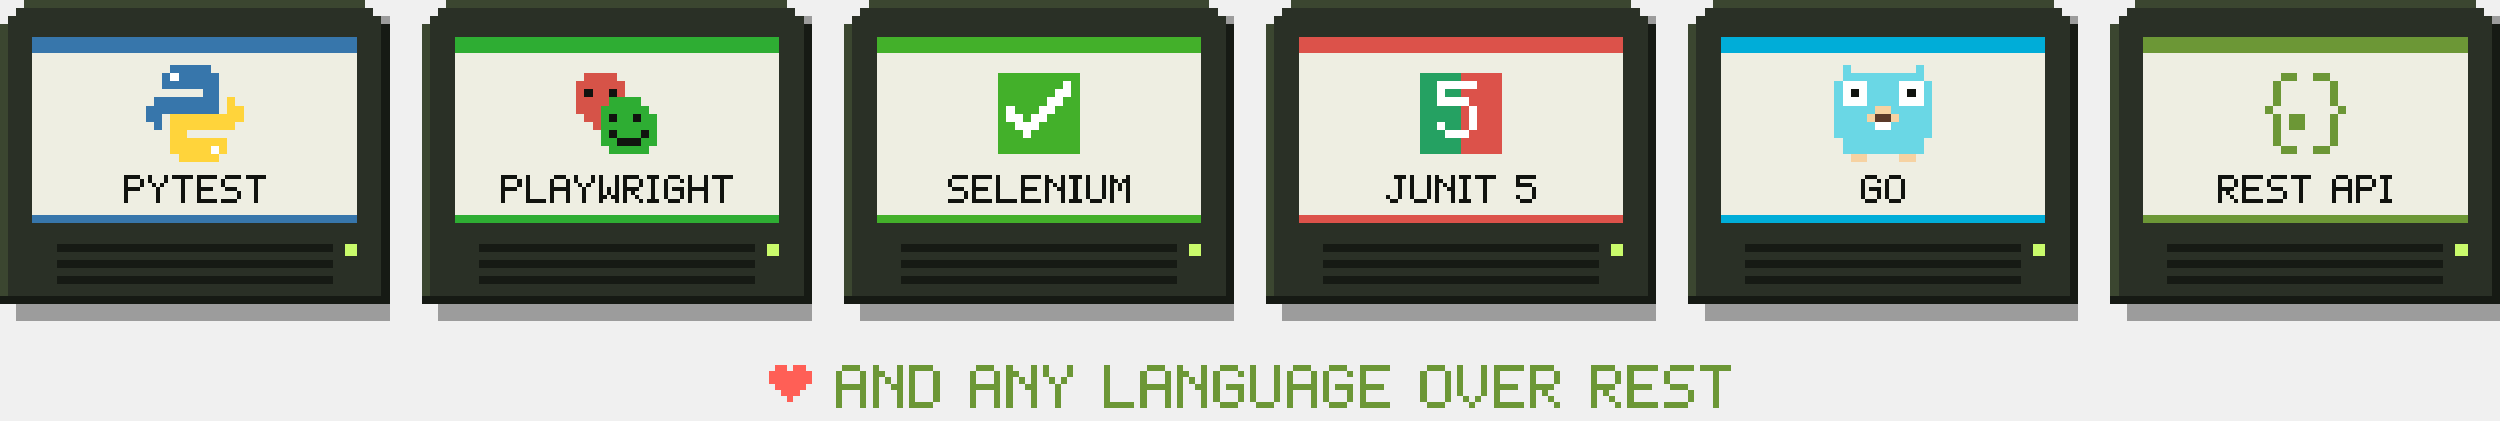
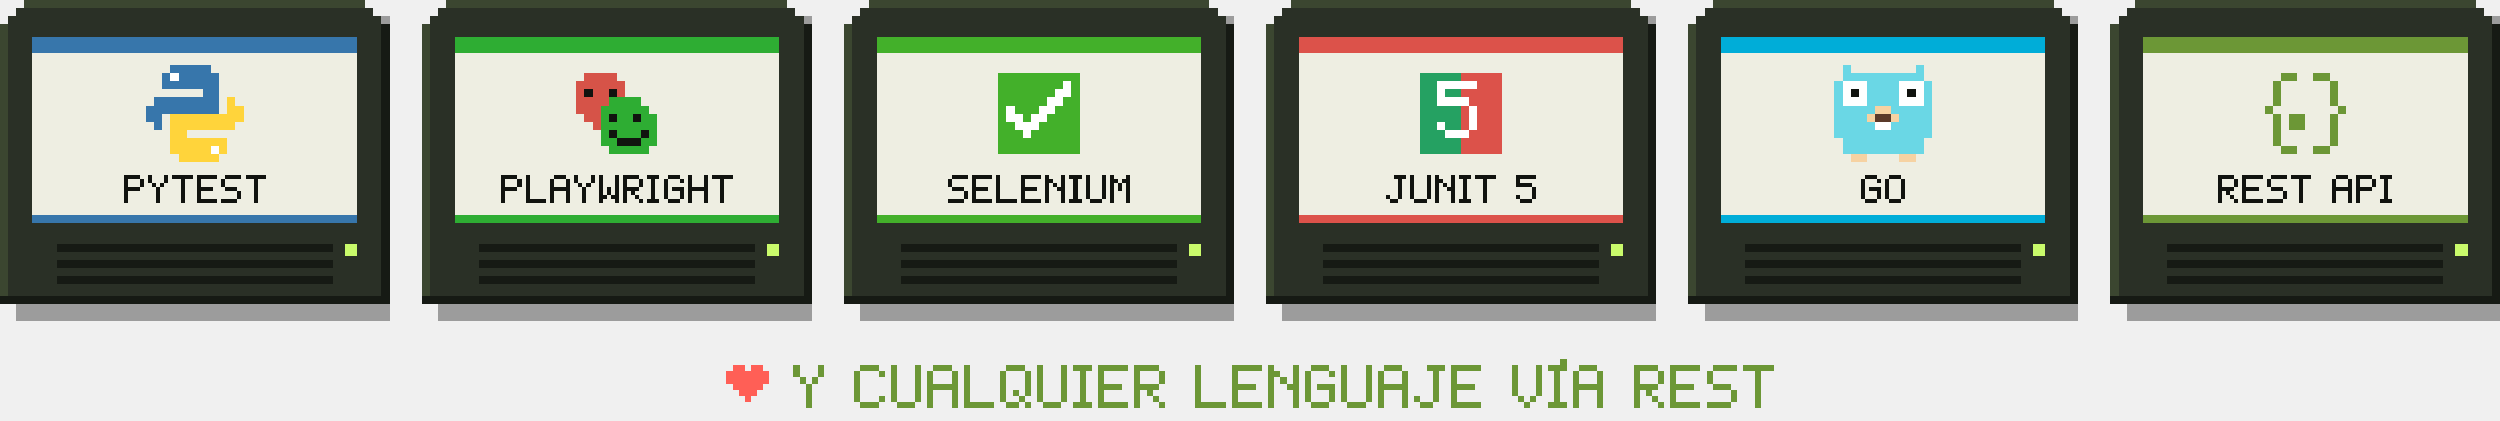
<svg xmlns="http://www.w3.org/2000/svg" width="1232" height="207" viewBox="0 0 1232 207" shape-rendering="crispEdges" role="img" aria-label="Works with pytest, Playwright, Selenium, JUnit 5, Go and any language over a REST API">
  <style>
.led{animation:led 2.4s steps(1) infinite}
@keyframes led{50%{fill:#3b4630}}
@media (prefers-reduced-motion:reduce){.led{animation:none}}
</style>
  <path fill="#000" opacity=".35" d="M8 8h184v150h-184z" />
  <path fill="#2a3026" d="M12 0h168v4h4v4h4v4h4v138h-192v-138h4v-4h4v-4h4z" />
  <path fill="#3b4630" d="M12 0h168v4h-168zM0 12h4v138h-4z" />
  <path fill="#161a14" d="M0 146h192v4h-192zM188 12h4v138h-4z" />
  <rect x="16" y="18" width="160" height="92" fill="#eeeee2" />
  <rect x="16" y="18" width="160" height="8" fill="#3776ab" />
  <rect x="16" y="106" width="160" height="4" fill="#3776ab" />
  <path fill="#3776ab" d="M84 32h4v4h-4zM88 32h4v4h-4zM92 32h4v4h-4zM96 32h4v4h-4zM100 32h4v4h-4zM80 36h4v4h-4zM88 36h4v4h-4zM92 36h4v4h-4zM96 36h4v4h-4zM100 36h4v4h-4zM104 36h4v4h-4zM80 40h4v4h-4zM84 40h4v4h-4zM88 40h4v4h-4zM92 40h4v4h-4zM96 40h4v4h-4zM100 40h4v4h-4zM104 40h4v4h-4zM100 44h4v4h-4zM104 44h4v4h-4zM76 48h4v4h-4zM80 48h4v4h-4zM84 48h4v4h-4zM88 48h4v4h-4zM92 48h4v4h-4zM96 48h4v4h-4zM100 48h4v4h-4zM104 48h4v4h-4zM72 52h4v4h-4zM76 52h4v4h-4zM80 52h4v4h-4zM84 52h4v4h-4zM88 52h4v4h-4zM92 52h4v4h-4zM96 52h4v4h-4zM100 52h4v4h-4zM104 52h4v4h-4zM72 56h4v4h-4zM76 56h4v4h-4zM76 60h4v4h-4z" />
  <path fill="#ffffff" d="M84 36h4v4h-4zM104 72h4v4h-4z" />
  <path fill="#ffd43b" d="M112 48h4v4h-4zM112 52h4v4h-4zM116 52h4v4h-4zM84 56h4v4h-4zM88 56h4v4h-4zM92 56h4v4h-4zM96 56h4v4h-4zM100 56h4v4h-4zM104 56h4v4h-4zM108 56h4v4h-4zM112 56h4v4h-4zM116 56h4v4h-4zM84 60h4v4h-4zM88 60h4v4h-4zM92 60h4v4h-4zM96 60h4v4h-4zM100 60h4v4h-4zM104 60h4v4h-4zM108 60h4v4h-4zM112 60h4v4h-4zM84 64h4v4h-4zM88 64h4v4h-4zM84 68h4v4h-4zM88 68h4v4h-4zM92 68h4v4h-4zM96 68h4v4h-4zM100 68h4v4h-4zM104 68h4v4h-4zM108 68h4v4h-4zM84 72h4v4h-4zM88 72h4v4h-4zM92 72h4v4h-4zM96 72h4v4h-4zM100 72h4v4h-4zM108 72h4v4h-4zM88 76h4v4h-4zM92 76h4v4h-4zM96 76h4v4h-4zM100 76h4v4h-4zM104 76h4v4h-4z" />
  <path fill="#11130f" d="M61 86h8v2h-8zM61 88h2v2h-2zM69 88h2v2h-2zM61 90h2v2h-2zM69 90h2v2h-2zM61 92h8v2h-8zM61 94h2v2h-2zM61 96h2v2h-2zM61 98h2v2h-2zM73 86h2v2h-2zM81 86h2v2h-2zM73 88h2v2h-2zM81 88h2v2h-2zM75 90h2v2h-2zM79 90h2v2h-2zM77 92h2v2h-2zM77 94h2v2h-2zM77 96h2v2h-2zM77 98h2v2h-2zM85 86h10v2h-10zM89 88h2v2h-2zM89 90h2v2h-2zM89 92h2v2h-2zM89 94h2v2h-2zM89 96h2v2h-2zM89 98h2v2h-2zM97 86h10v2h-10zM97 88h2v2h-2zM97 90h2v2h-2zM97 92h8v2h-8zM97 94h2v2h-2zM97 96h2v2h-2zM97 98h10v2h-10zM111 86h8v2h-8zM109 88h2v2h-2zM109 90h2v2h-2zM111 92h6v2h-6zM117 94h2v2h-2zM117 96h2v2h-2zM109 98h8v2h-8zM121 86h10v2h-10zM125 88h2v2h-2zM125 90h2v2h-2zM125 92h2v2h-2zM125 94h2v2h-2zM125 96h2v2h-2zM125 98h2v2h-2z" />
  <rect x="28" y="120" width="136" height="4" fill="#161a14" />
  <rect x="28" y="128" width="136" height="4" fill="#161a14" />
  <rect x="28" y="136" width="136" height="4" fill="#161a14" />
  <rect class="led" x="170" y="120" width="6" height="6" fill="#c9fa6b" />
  <path fill="#000" opacity=".35" d="M216 8h184v150h-184z" />
  <path fill="#2a3026" d="M220 0h168v4h4v4h4v4h4v138h-192v-138h4v-4h4v-4h4z" />
  <path fill="#3b4630" d="M220 0h168v4h-168zM208 12h4v138h-4z" />
  <path fill="#161a14" d="M208 146h192v4h-192zM396 12h4v138h-4z" />
  <rect x="224" y="18" width="160" height="92" fill="#eeeee2" />
  <rect x="224" y="18" width="160" height="8" fill="#2ead33" />
  <rect x="224" y="106" width="160" height="4" fill="#2ead33" />
  <path fill="#d65348" d="M288 36h4v4h-4zM292 36h4v4h-4zM296 36h4v4h-4zM300 36h4v4h-4zM284 40h4v4h-4zM288 40h4v4h-4zM292 40h4v4h-4zM296 40h4v4h-4zM300 40h4v4h-4zM304 40h4v4h-4zM284 44h4v4h-4zM292 44h4v4h-4zM296 44h4v4h-4zM304 44h4v4h-4zM284 48h4v4h-4zM288 48h4v4h-4zM292 48h4v4h-4zM296 48h4v4h-4zM284 52h4v4h-4zM288 52h4v4h-4zM292 52h4v4h-4zM288 56h4v4h-4zM292 56h4v4h-4zM292 60h4v4h-4z" />
  <path fill="#11130f" d="M288 44h4v4h-4zM300 44h4v4h-4zM300 56h4v4h-4zM312 56h4v4h-4zM300 64h4v4h-4zM316 64h4v4h-4zM304 68h4v4h-4zM308 68h4v4h-4zM312 68h4v4h-4z" />
  <path fill="#2ead33" d="M300 48h4v4h-4zM304 48h4v4h-4zM308 48h4v4h-4zM312 48h4v4h-4zM296 52h4v4h-4zM300 52h4v4h-4zM304 52h4v4h-4zM308 52h4v4h-4zM312 52h4v4h-4zM316 52h4v4h-4zM296 56h4v4h-4zM304 56h4v4h-4zM308 56h4v4h-4zM316 56h4v4h-4zM320 56h4v4h-4zM296 60h4v4h-4zM300 60h4v4h-4zM304 60h4v4h-4zM308 60h4v4h-4zM312 60h4v4h-4zM316 60h4v4h-4zM320 60h4v4h-4zM296 64h4v4h-4zM304 64h4v4h-4zM308 64h4v4h-4zM312 64h4v4h-4zM320 64h4v4h-4zM296 68h4v4h-4zM300 68h4v4h-4zM316 68h4v4h-4zM320 68h4v4h-4zM300 72h4v4h-4zM304 72h4v4h-4zM308 72h4v4h-4zM312 72h4v4h-4zM316 72h4v4h-4z" />
  <path fill="#11130f" d="M247 86h8v2h-8zM247 88h2v2h-2zM255 88h2v2h-2zM247 90h2v2h-2zM255 90h2v2h-2zM247 92h8v2h-8zM247 94h2v2h-2zM247 96h2v2h-2zM247 98h2v2h-2zM259 86h2v2h-2zM259 88h2v2h-2zM259 90h2v2h-2zM259 92h2v2h-2zM259 94h2v2h-2zM259 96h2v2h-2zM259 98h10v2h-10zM273 86h6v2h-6zM271 88h2v2h-2zM279 88h2v2h-2zM271 90h2v2h-2zM279 90h2v2h-2zM271 92h10v2h-10zM271 94h2v2h-2zM279 94h2v2h-2zM271 96h2v2h-2zM279 96h2v2h-2zM271 98h2v2h-2zM279 98h2v2h-2zM283 86h2v2h-2zM291 86h2v2h-2zM283 88h2v2h-2zM291 88h2v2h-2zM285 90h2v2h-2zM289 90h2v2h-2zM287 92h2v2h-2zM287 94h2v2h-2zM287 96h2v2h-2zM287 98h2v2h-2zM295 86h2v2h-2zM303 86h2v2h-2zM295 88h2v2h-2zM303 88h2v2h-2zM295 90h2v2h-2zM303 90h2v2h-2zM295 92h2v2h-2zM299 92h2v2h-2zM303 92h2v2h-2zM295 94h2v2h-2zM299 94h2v2h-2zM303 94h2v2h-2zM295 96h4v2h-4zM301 96h4v2h-4zM295 98h2v2h-2zM303 98h2v2h-2zM307 86h8v2h-8zM307 88h2v2h-2zM315 88h2v2h-2zM307 90h2v2h-2zM315 90h2v2h-2zM307 92h8v2h-8zM307 94h2v2h-2zM311 94h2v2h-2zM307 96h2v2h-2zM313 96h2v2h-2zM307 98h2v2h-2zM315 98h2v2h-2zM319 86h6v2h-6zM321 88h2v2h-2zM321 90h2v2h-2zM321 92h2v2h-2zM321 94h2v2h-2zM321 96h2v2h-2zM319 98h6v2h-6zM329 86h6v2h-6zM327 88h2v2h-2zM335 88h2v2h-2zM327 90h2v2h-2zM327 92h2v2h-2zM331 92h6v2h-6zM327 94h2v2h-2zM335 94h2v2h-2zM327 96h2v2h-2zM335 96h2v2h-2zM329 98h6v2h-6zM339 86h2v2h-2zM347 86h2v2h-2zM339 88h2v2h-2zM347 88h2v2h-2zM339 90h2v2h-2zM347 90h2v2h-2zM339 92h10v2h-10zM339 94h2v2h-2zM347 94h2v2h-2zM339 96h2v2h-2zM347 96h2v2h-2zM339 98h2v2h-2zM347 98h2v2h-2zM351 86h10v2h-10zM355 88h2v2h-2zM355 90h2v2h-2zM355 92h2v2h-2zM355 94h2v2h-2zM355 96h2v2h-2zM355 98h2v2h-2z" />
  <rect x="236" y="120" width="136" height="4" fill="#161a14" />
  <rect x="236" y="128" width="136" height="4" fill="#161a14" />
  <rect x="236" y="136" width="136" height="4" fill="#161a14" />
  <rect class="led" x="378" y="120" width="6" height="6" fill="#c9fa6b" />
  <path fill="#000" opacity=".35" d="M424 8h184v150h-184z" />
  <path fill="#2a3026" d="M428 0h168v4h4v4h4v4h4v138h-192v-138h4v-4h4v-4h4z" />
  <path fill="#3b4630" d="M428 0h168v4h-168zM416 12h4v138h-4z" />
  <path fill="#161a14" d="M416 146h192v4h-192zM604 12h4v138h-4z" />
  <rect x="432" y="18" width="160" height="92" fill="#eeeee2" />
  <rect x="432" y="18" width="160" height="8" fill="#43b02a" />
  <rect x="432" y="106" width="160" height="4" fill="#43b02a" />
  <path fill="#43b02a" d="M492 36h4v4h-4zM496 36h4v4h-4zM500 36h4v4h-4zM504 36h4v4h-4zM508 36h4v4h-4zM512 36h4v4h-4zM516 36h4v4h-4zM520 36h4v4h-4zM524 36h4v4h-4zM528 36h4v4h-4zM492 40h4v4h-4zM496 40h4v4h-4zM500 40h4v4h-4zM504 40h4v4h-4zM508 40h4v4h-4zM512 40h4v4h-4zM516 40h4v4h-4zM520 40h4v4h-4zM528 40h4v4h-4zM492 44h4v4h-4zM496 44h4v4h-4zM500 44h4v4h-4zM504 44h4v4h-4zM508 44h4v4h-4zM512 44h4v4h-4zM516 44h4v4h-4zM528 44h4v4h-4zM492 48h4v4h-4zM496 48h4v4h-4zM500 48h4v4h-4zM504 48h4v4h-4zM508 48h4v4h-4zM512 48h4v4h-4zM524 48h4v4h-4zM528 48h4v4h-4zM492 52h4v4h-4zM500 52h4v4h-4zM504 52h4v4h-4zM508 52h4v4h-4zM520 52h4v4h-4zM524 52h4v4h-4zM528 52h4v4h-4zM492 56h4v4h-4zM504 56h4v4h-4zM516 56h4v4h-4zM520 56h4v4h-4zM524 56h4v4h-4zM528 56h4v4h-4zM492 60h4v4h-4zM496 60h4v4h-4zM512 60h4v4h-4zM516 60h4v4h-4zM520 60h4v4h-4zM524 60h4v4h-4zM528 60h4v4h-4zM492 64h4v4h-4zM496 64h4v4h-4zM500 64h4v4h-4zM508 64h4v4h-4zM512 64h4v4h-4zM516 64h4v4h-4zM520 64h4v4h-4zM524 64h4v4h-4zM528 64h4v4h-4zM492 68h4v4h-4zM496 68h4v4h-4zM500 68h4v4h-4zM504 68h4v4h-4zM508 68h4v4h-4zM512 68h4v4h-4zM516 68h4v4h-4zM520 68h4v4h-4zM524 68h4v4h-4zM528 68h4v4h-4zM492 72h4v4h-4zM496 72h4v4h-4zM500 72h4v4h-4zM504 72h4v4h-4zM508 72h4v4h-4zM512 72h4v4h-4zM516 72h4v4h-4zM520 72h4v4h-4zM524 72h4v4h-4zM528 72h4v4h-4z" />
  <path fill="#ffffff" d="M524 40h4v4h-4zM520 44h4v4h-4zM524 44h4v4h-4zM516 48h4v4h-4zM520 48h4v4h-4zM496 52h4v4h-4zM512 52h4v4h-4zM516 52h4v4h-4zM496 56h4v4h-4zM500 56h4v4h-4zM508 56h4v4h-4zM512 56h4v4h-4zM500 60h4v4h-4zM504 60h4v4h-4zM508 60h4v4h-4zM504 64h4v4h-4z" />
  <path fill="#11130f" d="M469 86h8v2h-8zM467 88h2v2h-2zM467 90h2v2h-2zM469 92h6v2h-6zM475 94h2v2h-2zM475 96h2v2h-2zM467 98h8v2h-8zM479 86h10v2h-10zM479 88h2v2h-2zM479 90h2v2h-2zM479 92h8v2h-8zM479 94h2v2h-2zM479 96h2v2h-2zM479 98h10v2h-10zM491 86h2v2h-2zM491 88h2v2h-2zM491 90h2v2h-2zM491 92h2v2h-2zM491 94h2v2h-2zM491 96h2v2h-2zM491 98h10v2h-10zM503 86h10v2h-10zM503 88h2v2h-2zM503 90h2v2h-2zM503 92h8v2h-8zM503 94h2v2h-2zM503 96h2v2h-2zM503 98h10v2h-10zM515 86h2v2h-2zM523 86h2v2h-2zM515 88h4v2h-4zM523 88h2v2h-2zM515 90h2v2h-2zM519 90h2v2h-2zM523 90h2v2h-2zM515 92h2v2h-2zM521 92h4v2h-4zM515 94h2v2h-2zM523 94h2v2h-2zM515 96h2v2h-2zM523 96h2v2h-2zM515 98h2v2h-2zM523 98h2v2h-2zM527 86h6v2h-6zM529 88h2v2h-2zM529 90h2v2h-2zM529 92h2v2h-2zM529 94h2v2h-2zM529 96h2v2h-2zM527 98h6v2h-6zM535 86h2v2h-2zM543 86h2v2h-2zM535 88h2v2h-2zM543 88h2v2h-2zM535 90h2v2h-2zM543 90h2v2h-2zM535 92h2v2h-2zM543 92h2v2h-2zM535 94h2v2h-2zM543 94h2v2h-2zM535 96h2v2h-2zM543 96h2v2h-2zM537 98h6v2h-6zM547 86h2v2h-2zM555 86h2v2h-2zM547 88h4v2h-4zM553 88h4v2h-4zM547 90h2v2h-2zM551 90h2v2h-2zM555 90h2v2h-2zM547 92h2v2h-2zM551 92h2v2h-2zM555 92h2v2h-2zM547 94h2v2h-2zM555 94h2v2h-2zM547 96h2v2h-2zM555 96h2v2h-2zM547 98h2v2h-2zM555 98h2v2h-2z" />
  <rect x="444" y="120" width="136" height="4" fill="#161a14" />
  <rect x="444" y="128" width="136" height="4" fill="#161a14" />
  <rect x="444" y="136" width="136" height="4" fill="#161a14" />
  <rect class="led" x="586" y="120" width="6" height="6" fill="#c9fa6b" />
  <path fill="#000" opacity=".35" d="M632 8h184v150h-184z" />
  <path fill="#2a3026" d="M636 0h168v4h4v4h4v4h4v138h-192v-138h4v-4h4v-4h4z" />
  <path fill="#3b4630" d="M636 0h168v4h-168zM624 12h4v138h-4z" />
  <path fill="#161a14" d="M624 146h192v4h-192zM812 12h4v138h-4z" />
  <rect x="640" y="18" width="160" height="92" fill="#eeeee2" />
  <rect x="640" y="18" width="160" height="8" fill="#dc524a" />
  <rect x="640" y="106" width="160" height="4" fill="#dc524a" />
  <path fill="#25a162" d="M700 36h4v4h-4zM704 36h4v4h-4zM708 36h4v4h-4zM712 36h4v4h-4zM716 36h4v4h-4zM700 40h4v4h-4zM704 40h4v4h-4zM700 44h4v4h-4zM704 44h4v4h-4zM712 44h4v4h-4zM716 44h4v4h-4zM700 48h4v4h-4zM704 48h4v4h-4zM700 52h4v4h-4zM704 52h4v4h-4zM708 52h4v4h-4zM712 52h4v4h-4zM716 52h4v4h-4zM700 56h4v4h-4zM704 56h4v4h-4zM708 56h4v4h-4zM712 56h4v4h-4zM716 56h4v4h-4zM700 60h4v4h-4zM704 60h4v4h-4zM712 60h4v4h-4zM716 60h4v4h-4zM700 64h4v4h-4zM704 64h4v4h-4zM708 64h4v4h-4zM700 68h4v4h-4zM704 68h4v4h-4zM708 68h4v4h-4zM712 68h4v4h-4zM716 68h4v4h-4zM700 72h4v4h-4zM704 72h4v4h-4zM708 72h4v4h-4zM712 72h4v4h-4zM716 72h4v4h-4z" />
  <path fill="#dc524a" d="M720 36h4v4h-4zM724 36h4v4h-4zM728 36h4v4h-4zM732 36h4v4h-4zM736 36h4v4h-4zM728 40h4v4h-4zM732 40h4v4h-4zM736 40h4v4h-4zM720 44h4v4h-4zM724 44h4v4h-4zM728 44h4v4h-4zM732 44h4v4h-4zM736 44h4v4h-4zM724 48h4v4h-4zM728 48h4v4h-4zM732 48h4v4h-4zM736 48h4v4h-4zM720 52h4v4h-4zM728 52h4v4h-4zM732 52h4v4h-4zM736 52h4v4h-4zM720 56h4v4h-4zM728 56h4v4h-4zM732 56h4v4h-4zM736 56h4v4h-4zM720 60h4v4h-4zM728 60h4v4h-4zM732 60h4v4h-4zM736 60h4v4h-4zM724 64h4v4h-4zM728 64h4v4h-4zM732 64h4v4h-4zM736 64h4v4h-4zM720 68h4v4h-4zM724 68h4v4h-4zM728 68h4v4h-4zM732 68h4v4h-4zM736 68h4v4h-4zM720 72h4v4h-4zM724 72h4v4h-4zM728 72h4v4h-4zM732 72h4v4h-4zM736 72h4v4h-4z" />
  <path fill="#ffffff" d="M708 40h4v4h-4zM712 40h4v4h-4zM716 40h4v4h-4zM720 40h4v4h-4zM724 40h4v4h-4zM708 44h4v4h-4zM708 48h4v4h-4zM712 48h4v4h-4zM716 48h4v4h-4zM720 48h4v4h-4zM724 52h4v4h-4zM724 56h4v4h-4zM708 60h4v4h-4zM724 60h4v4h-4zM712 64h4v4h-4zM716 64h4v4h-4zM720 64h4v4h-4z" />
  <path fill="#11130f" d="M687 86h6v2h-6zM689 88h2v2h-2zM689 90h2v2h-2zM689 92h2v2h-2zM689 94h2v2h-2zM683 96h2v2h-2zM689 96h2v2h-2zM685 98h4v2h-4zM695 86h2v2h-2zM703 86h2v2h-2zM695 88h2v2h-2zM703 88h2v2h-2zM695 90h2v2h-2zM703 90h2v2h-2zM695 92h2v2h-2zM703 92h2v2h-2zM695 94h2v2h-2zM703 94h2v2h-2zM695 96h2v2h-2zM703 96h2v2h-2zM697 98h6v2h-6zM707 86h2v2h-2zM715 86h2v2h-2zM707 88h4v2h-4zM715 88h2v2h-2zM707 90h2v2h-2zM711 90h2v2h-2zM715 90h2v2h-2zM707 92h2v2h-2zM713 92h4v2h-4zM707 94h2v2h-2zM715 94h2v2h-2zM707 96h2v2h-2zM715 96h2v2h-2zM707 98h2v2h-2zM715 98h2v2h-2zM719 86h6v2h-6zM721 88h2v2h-2zM721 90h2v2h-2zM721 92h2v2h-2zM721 94h2v2h-2zM721 96h2v2h-2zM719 98h6v2h-6zM727 86h10v2h-10zM731 88h2v2h-2zM731 90h2v2h-2zM731 92h2v2h-2zM731 94h2v2h-2zM731 96h2v2h-2zM731 98h2v2h-2zM747 86h10v2h-10zM747 88h2v2h-2zM747 90h8v2h-8zM755 92h2v2h-2zM755 94h2v2h-2zM747 96h2v2h-2zM755 96h2v2h-2zM749 98h6v2h-6z" />
  <rect x="652" y="120" width="136" height="4" fill="#161a14" />
  <rect x="652" y="128" width="136" height="4" fill="#161a14" />
  <rect x="652" y="136" width="136" height="4" fill="#161a14" />
  <rect class="led" x="794" y="120" width="6" height="6" fill="#c9fa6b" />
  <path fill="#000" opacity=".35" d="M840 8h184v150h-184z" />
  <path fill="#2a3026" d="M844 0h168v4h4v4h4v4h4v138h-192v-138h4v-4h4v-4h4z" />
  <path fill="#3b4630" d="M844 0h168v4h-168zM832 12h4v138h-4z" />
  <path fill="#161a14" d="M832 146h192v4h-192zM1020 12h4v138h-4z" />
  <rect x="848" y="18" width="160" height="92" fill="#eeeee2" />
  <rect x="848" y="18" width="160" height="8" fill="#00add8" />
  <rect x="848" y="106" width="160" height="4" fill="#00add8" />
  <path fill="#6ad7e5" d="M908 32h4v4h-4zM944 32h4v4h-4zM908 36h4v4h-4zM912 36h4v4h-4zM916 36h4v4h-4zM920 36h4v4h-4zM924 36h4v4h-4zM928 36h4v4h-4zM932 36h4v4h-4zM936 36h4v4h-4zM940 36h4v4h-4zM944 36h4v4h-4zM904 40h4v4h-4zM920 40h4v4h-4zM924 40h4v4h-4zM928 40h4v4h-4zM932 40h4v4h-4zM948 40h4v4h-4zM904 44h4v4h-4zM920 44h4v4h-4zM924 44h4v4h-4zM928 44h4v4h-4zM932 44h4v4h-4zM948 44h4v4h-4zM904 48h4v4h-4zM920 48h4v4h-4zM924 48h4v4h-4zM928 48h4v4h-4zM932 48h4v4h-4zM948 48h4v4h-4zM904 52h4v4h-4zM908 52h4v4h-4zM912 52h4v4h-4zM916 52h4v4h-4zM920 52h4v4h-4zM932 52h4v4h-4zM936 52h4v4h-4zM940 52h4v4h-4zM944 52h4v4h-4zM948 52h4v4h-4zM904 56h4v4h-4zM908 56h4v4h-4zM912 56h4v4h-4zM916 56h4v4h-4zM936 56h4v4h-4zM940 56h4v4h-4zM944 56h4v4h-4zM948 56h4v4h-4zM904 60h4v4h-4zM908 60h4v4h-4zM912 60h4v4h-4zM916 60h4v4h-4zM920 60h4v4h-4zM932 60h4v4h-4zM936 60h4v4h-4zM940 60h4v4h-4zM944 60h4v4h-4zM948 60h4v4h-4zM904 64h4v4h-4zM908 64h4v4h-4zM912 64h4v4h-4zM916 64h4v4h-4zM920 64h4v4h-4zM924 64h4v4h-4zM928 64h4v4h-4zM932 64h4v4h-4zM936 64h4v4h-4zM940 64h4v4h-4zM944 64h4v4h-4zM948 64h4v4h-4zM908 68h4v4h-4zM912 68h4v4h-4zM916 68h4v4h-4zM920 68h4v4h-4zM924 68h4v4h-4zM928 68h4v4h-4zM932 68h4v4h-4zM936 68h4v4h-4zM940 68h4v4h-4zM944 68h4v4h-4zM908 72h4v4h-4zM912 72h4v4h-4zM916 72h4v4h-4zM920 72h4v4h-4zM924 72h4v4h-4zM928 72h4v4h-4zM932 72h4v4h-4zM936 72h4v4h-4zM940 72h4v4h-4zM944 72h4v4h-4z" />
  <path fill="#ffffff" d="M908 40h4v4h-4zM912 40h4v4h-4zM916 40h4v4h-4zM936 40h4v4h-4zM940 40h4v4h-4zM944 40h4v4h-4zM908 44h4v4h-4zM916 44h4v4h-4zM936 44h4v4h-4zM944 44h4v4h-4zM908 48h4v4h-4zM912 48h4v4h-4zM916 48h4v4h-4zM936 48h4v4h-4zM940 48h4v4h-4zM944 48h4v4h-4zM924 60h4v4h-4zM928 60h4v4h-4z" />
  <path fill="#11130f" d="M912 44h4v4h-4zM940 44h4v4h-4z" />
  <path fill="#f6d2a2" d="M924 52h4v4h-4zM928 52h4v4h-4zM920 56h4v4h-4zM932 56h4v4h-4zM912 76h4v4h-4zM916 76h4v4h-4zM936 76h4v4h-4zM940 76h4v4h-4z" />
  <path fill="#5a3a2a" d="M924 56h4v4h-4zM928 56h4v4h-4z" />
  <path fill="#11130f" d="M919 86h6v2h-6zM917 88h2v2h-2zM925 88h2v2h-2zM917 90h2v2h-2zM917 92h2v2h-2zM921 92h6v2h-6zM917 94h2v2h-2zM925 94h2v2h-2zM917 96h2v2h-2zM925 96h2v2h-2zM919 98h6v2h-6zM931 86h6v2h-6zM929 88h2v2h-2zM937 88h2v2h-2zM929 90h2v2h-2zM937 90h2v2h-2zM929 92h2v2h-2zM937 92h2v2h-2zM929 94h2v2h-2zM937 94h2v2h-2zM929 96h2v2h-2zM937 96h2v2h-2zM931 98h6v2h-6z" />
  <rect x="860" y="120" width="136" height="4" fill="#161a14" />
  <rect x="860" y="128" width="136" height="4" fill="#161a14" />
  <rect x="860" y="136" width="136" height="4" fill="#161a14" />
  <rect class="led" x="1002" y="120" width="6" height="6" fill="#c9fa6b" />
  <path fill="#000" opacity=".35" d="M1048 8h184v150h-184z" />
  <path fill="#2a3026" d="M1052 0h168v4h4v4h4v4h4v138h-192v-138h4v-4h4v-4h4z" />
  <path fill="#3b4630" d="M1052 0h168v4h-168zM1040 12h4v138h-4z" />
  <path fill="#161a14" d="M1040 146h192v4h-192zM1228 12h4v138h-4z" />
  <rect x="1056" y="18" width="160" height="92" fill="#eeeee2" />
  <rect x="1056" y="18" width="160" height="8" fill="#6c9736" />
  <rect x="1056" y="106" width="160" height="4" fill="#6c9736" />
  <path fill="#6c9736" d="M1124 36h4v4h-4zM1128 36h4v4h-4zM1140 36h4v4h-4zM1144 36h4v4h-4zM1120 40h4v4h-4zM1148 40h4v4h-4zM1120 44h4v4h-4zM1148 44h4v4h-4zM1120 48h4v4h-4zM1148 48h4v4h-4zM1116 52h4v4h-4zM1152 52h4v4h-4zM1120 56h4v4h-4zM1128 56h4v4h-4zM1132 56h4v4h-4zM1148 56h4v4h-4zM1120 60h4v4h-4zM1128 60h4v4h-4zM1132 60h4v4h-4zM1148 60h4v4h-4zM1120 64h4v4h-4zM1148 64h4v4h-4zM1120 68h4v4h-4zM1148 68h4v4h-4zM1124 72h4v4h-4zM1128 72h4v4h-4zM1140 72h4v4h-4zM1144 72h4v4h-4z" />
  <path fill="#11130f" d="M1093 86h8v2h-8zM1093 88h2v2h-2zM1101 88h2v2h-2zM1093 90h2v2h-2zM1101 90h2v2h-2zM1093 92h8v2h-8zM1093 94h2v2h-2zM1097 94h2v2h-2zM1093 96h2v2h-2zM1099 96h2v2h-2zM1093 98h2v2h-2zM1101 98h2v2h-2zM1105 86h10v2h-10zM1105 88h2v2h-2zM1105 90h2v2h-2zM1105 92h8v2h-8zM1105 94h2v2h-2zM1105 96h2v2h-2zM1105 98h10v2h-10zM1119 86h8v2h-8zM1117 88h2v2h-2zM1117 90h2v2h-2zM1119 92h6v2h-6zM1125 94h2v2h-2zM1125 96h2v2h-2zM1117 98h8v2h-8zM1129 86h10v2h-10zM1133 88h2v2h-2zM1133 90h2v2h-2zM1133 92h2v2h-2zM1133 94h2v2h-2zM1133 96h2v2h-2zM1133 98h2v2h-2zM1151 86h6v2h-6zM1149 88h2v2h-2zM1157 88h2v2h-2zM1149 90h2v2h-2zM1157 90h2v2h-2zM1149 92h10v2h-10zM1149 94h2v2h-2zM1157 94h2v2h-2zM1149 96h2v2h-2zM1157 96h2v2h-2zM1149 98h2v2h-2zM1157 98h2v2h-2zM1161 86h8v2h-8zM1161 88h2v2h-2zM1169 88h2v2h-2zM1161 90h2v2h-2zM1169 90h2v2h-2zM1161 92h8v2h-8zM1161 94h2v2h-2zM1161 96h2v2h-2zM1161 98h2v2h-2zM1173 86h6v2h-6zM1175 88h2v2h-2zM1175 90h2v2h-2zM1175 92h2v2h-2zM1175 94h2v2h-2zM1175 96h2v2h-2zM1173 98h6v2h-6z" />
  <rect x="1068" y="120" width="136" height="4" fill="#161a14" />
  <rect x="1068" y="128" width="136" height="4" fill="#161a14" />
  <rect x="1068" y="136" width="136" height="4" fill="#161a14" />
  <rect class="led" x="1210" y="120" width="6" height="6" fill="#c9fa6b" />
-   <path fill="#ff5f56" d="M382 180h3v3h-3zM385 180h3v3h-3zM391 180h3v3h-3zM394 180h3v3h-3zM379 183h3v3h-3zM382 183h3v3h-3zM385 183h3v3h-3zM388 183h3v3h-3zM391 183h3v3h-3zM394 183h3v3h-3zM397 183h3v3h-3zM379 186h3v3h-3zM382 186h3v3h-3zM385 186h3v3h-3zM388 186h3v3h-3zM391 186h3v3h-3zM394 186h3v3h-3zM397 186h3v3h-3zM382 189h3v3h-3zM385 189h3v3h-3zM388 189h3v3h-3zM391 189h3v3h-3zM394 189h3v3h-3zM385 192h3v3h-3zM388 192h3v3h-3zM391 192h3v3h-3zM388 195h3v3h-3z" />
-   <path fill="#6c9736" d="M415 180h9v3h-9zM412 183h3v3h-3zM424 183h3v3h-3zM412 186h3v3h-3zM424 186h3v3h-3zM412 189h15v3h-15zM412 192h3v3h-3zM424 192h3v3h-3zM412 195h3v3h-3zM424 195h3v3h-3zM412 198h3v3h-3zM424 198h3v3h-3zM430 180h3v3h-3zM442 180h3v3h-3zM430 183h6v3h-6zM442 183h3v3h-3zM430 186h3v3h-3zM436 186h3v3h-3zM442 186h3v3h-3zM430 189h3v3h-3zM439 189h6v3h-6zM430 192h3v3h-3zM442 192h3v3h-3zM430 195h3v3h-3zM442 195h3v3h-3zM430 198h3v3h-3zM442 198h3v3h-3zM448 180h12v3h-12zM448 183h3v3h-3zM460 183h3v3h-3zM448 186h3v3h-3zM460 186h3v3h-3zM448 189h3v3h-3zM460 189h3v3h-3zM448 192h3v3h-3zM460 192h3v3h-3zM448 195h3v3h-3zM460 195h3v3h-3zM448 198h12v3h-12zM481 180h9v3h-9zM478 183h3v3h-3zM490 183h3v3h-3zM478 186h3v3h-3zM490 186h3v3h-3zM478 189h15v3h-15zM478 192h3v3h-3zM490 192h3v3h-3zM478 195h3v3h-3zM490 195h3v3h-3zM478 198h3v3h-3zM490 198h3v3h-3zM496 180h3v3h-3zM508 180h3v3h-3zM496 183h6v3h-6zM508 183h3v3h-3zM496 186h3v3h-3zM502 186h3v3h-3zM508 186h3v3h-3zM496 189h3v3h-3zM505 189h6v3h-6zM496 192h3v3h-3zM508 192h3v3h-3zM496 195h3v3h-3zM508 195h3v3h-3zM496 198h3v3h-3zM508 198h3v3h-3zM514 180h3v3h-3zM526 180h3v3h-3zM514 183h3v3h-3zM526 183h3v3h-3zM517 186h3v3h-3zM523 186h3v3h-3zM520 189h3v3h-3zM520 192h3v3h-3zM520 195h3v3h-3zM520 198h3v3h-3zM544 180h3v3h-3zM544 183h3v3h-3zM544 186h3v3h-3zM544 189h3v3h-3zM544 192h3v3h-3zM544 195h3v3h-3zM544 198h15v3h-15zM565 180h9v3h-9zM562 183h3v3h-3zM574 183h3v3h-3zM562 186h3v3h-3zM574 186h3v3h-3zM562 189h15v3h-15zM562 192h3v3h-3zM574 192h3v3h-3zM562 195h3v3h-3zM574 195h3v3h-3zM562 198h3v3h-3zM574 198h3v3h-3zM580 180h3v3h-3zM592 180h3v3h-3zM580 183h6v3h-6zM592 183h3v3h-3zM580 186h3v3h-3zM586 186h3v3h-3zM592 186h3v3h-3zM580 189h3v3h-3zM589 189h6v3h-6zM580 192h3v3h-3zM592 192h3v3h-3zM580 195h3v3h-3zM592 195h3v3h-3zM580 198h3v3h-3zM592 198h3v3h-3zM601 180h9v3h-9zM598 183h3v3h-3zM610 183h3v3h-3zM598 186h3v3h-3zM598 189h3v3h-3zM604 189h9v3h-9zM598 192h3v3h-3zM610 192h3v3h-3zM598 195h3v3h-3zM610 195h3v3h-3zM601 198h9v3h-9zM616 180h3v3h-3zM628 180h3v3h-3zM616 183h3v3h-3zM628 183h3v3h-3zM616 186h3v3h-3zM628 186h3v3h-3zM616 189h3v3h-3zM628 189h3v3h-3zM616 192h3v3h-3zM628 192h3v3h-3zM616 195h3v3h-3zM628 195h3v3h-3zM619 198h9v3h-9zM637 180h9v3h-9zM634 183h3v3h-3zM646 183h3v3h-3zM634 186h3v3h-3zM646 186h3v3h-3zM634 189h15v3h-15zM634 192h3v3h-3zM646 192h3v3h-3zM634 195h3v3h-3zM646 195h3v3h-3zM634 198h3v3h-3zM646 198h3v3h-3zM655 180h9v3h-9zM652 183h3v3h-3zM664 183h3v3h-3zM652 186h3v3h-3zM652 189h3v3h-3zM658 189h9v3h-9zM652 192h3v3h-3zM664 192h3v3h-3zM652 195h3v3h-3zM664 195h3v3h-3zM655 198h9v3h-9zM670 180h15v3h-15zM670 183h3v3h-3zM670 186h3v3h-3zM670 189h12v3h-12zM670 192h3v3h-3zM670 195h3v3h-3zM670 198h15v3h-15zM703 180h9v3h-9zM700 183h3v3h-3zM712 183h3v3h-3zM700 186h3v3h-3zM712 186h3v3h-3zM700 189h3v3h-3zM712 189h3v3h-3zM700 192h3v3h-3zM712 192h3v3h-3zM700 195h3v3h-3zM712 195h3v3h-3zM703 198h9v3h-9zM718 180h3v3h-3zM730 180h3v3h-3zM718 183h3v3h-3zM730 183h3v3h-3zM718 186h3v3h-3zM730 186h3v3h-3zM718 189h3v3h-3zM730 189h3v3h-3zM718 192h3v3h-3zM730 192h3v3h-3zM721 195h3v3h-3zM727 195h3v3h-3zM724 198h3v3h-3zM736 180h15v3h-15zM736 183h3v3h-3zM736 186h3v3h-3zM736 189h12v3h-12zM736 192h3v3h-3zM736 195h3v3h-3zM736 198h15v3h-15zM754 180h12v3h-12zM754 183h3v3h-3zM766 183h3v3h-3zM754 186h3v3h-3zM766 186h3v3h-3zM754 189h12v3h-12zM754 192h3v3h-3zM760 192h3v3h-3zM754 195h3v3h-3zM763 195h3v3h-3zM754 198h3v3h-3zM766 198h3v3h-3zM784 180h12v3h-12zM784 183h3v3h-3zM796 183h3v3h-3zM784 186h3v3h-3zM796 186h3v3h-3zM784 189h12v3h-12zM784 192h3v3h-3zM790 192h3v3h-3zM784 195h3v3h-3zM793 195h3v3h-3zM784 198h3v3h-3zM796 198h3v3h-3zM802 180h15v3h-15zM802 183h3v3h-3zM802 186h3v3h-3zM802 189h12v3h-12zM802 192h3v3h-3zM802 195h3v3h-3zM802 198h15v3h-15zM823 180h12v3h-12zM820 183h3v3h-3zM820 186h3v3h-3zM823 189h9v3h-9zM832 192h3v3h-3zM832 195h3v3h-3zM820 198h12v3h-12zM838 180h15v3h-15zM844 183h3v3h-3zM844 186h3v3h-3zM844 189h3v3h-3zM844 192h3v3h-3zM844 195h3v3h-3zM844 198h3v3h-3z" />
+   <path fill="#ff5f56" d="M361 180h3v3h-3zM364 180h3v3h-3zM370 180h3v3h-3zM373 180h3v3h-3zM358 183h3v3h-3zM361 183h3v3h-3zM364 183h3v3h-3zM367 183h3v3h-3zM370 183h3v3h-3zM373 183h3v3h-3zM376 183h3v3h-3zM358 186h3v3h-3zM361 186h3v3h-3zM364 186h3v3h-3zM367 186h3v3h-3zM370 186h3v3h-3zM373 186h3v3h-3zM376 186h3v3h-3zM361 189h3v3h-3zM364 189h3v3h-3zM367 189h3v3h-3zM370 189h3v3h-3zM373 189h3v3h-3zM364 192h3v3h-3zM367 192h3v3h-3zM370 192h3v3h-3zM367 195h3v3h-3z" />
+   <path fill="#6c9736" d="M391 180h3v3h-3zM403 180h3v3h-3zM391 183h3v3h-3zM403 183h3v3h-3zM394 186h3v3h-3zM400 186h3v3h-3zM397 189h3v3h-3zM397 192h3v3h-3zM397 195h3v3h-3zM397 198h3v3h-3zM424 180h9v3h-9zM421 183h3v3h-3zM433 183h3v3h-3zM421 186h3v3h-3zM421 189h3v3h-3zM421 192h3v3h-3zM421 195h3v3h-3zM433 195h3v3h-3zM424 198h9v3h-9zM439 180h3v3h-3zM451 180h3v3h-3zM439 183h3v3h-3zM451 183h3v3h-3zM439 186h3v3h-3zM451 186h3v3h-3zM439 189h3v3h-3zM451 189h3v3h-3zM439 192h3v3h-3zM451 192h3v3h-3zM439 195h3v3h-3zM451 195h3v3h-3zM442 198h9v3h-9zM460 180h9v3h-9zM457 183h3v3h-3zM469 183h3v3h-3zM457 186h3v3h-3zM469 186h3v3h-3zM457 189h15v3h-15zM457 192h3v3h-3zM469 192h3v3h-3zM457 195h3v3h-3zM469 195h3v3h-3zM457 198h3v3h-3zM469 198h3v3h-3zM475 180h3v3h-3zM475 183h3v3h-3zM475 186h3v3h-3zM475 189h3v3h-3zM475 192h3v3h-3zM475 195h3v3h-3zM475 198h15v3h-15zM496 180h9v3h-9zM493 183h3v3h-3zM505 183h3v3h-3zM493 186h3v3h-3zM505 186h3v3h-3zM493 189h3v3h-3zM505 189h3v3h-3zM493 192h3v3h-3zM499 192h3v3h-3zM505 192h3v3h-3zM493 195h3v3h-3zM502 195h3v3h-3zM496 198h6v3h-6zM505 198h3v3h-3zM511 180h3v3h-3zM523 180h3v3h-3zM511 183h3v3h-3zM523 183h3v3h-3zM511 186h3v3h-3zM523 186h3v3h-3zM511 189h3v3h-3zM523 189h3v3h-3zM511 192h3v3h-3zM523 192h3v3h-3zM511 195h3v3h-3zM523 195h3v3h-3zM514 198h9v3h-9zM529 180h9v3h-9zM532 183h3v3h-3zM532 186h3v3h-3zM532 189h3v3h-3zM532 192h3v3h-3zM532 195h3v3h-3zM529 198h9v3h-9zM541 180h15v3h-15zM541 183h3v3h-3zM541 186h3v3h-3zM541 189h12v3h-12zM541 192h3v3h-3zM541 195h3v3h-3zM541 198h15v3h-15zM559 180h12v3h-12zM559 183h3v3h-3zM571 183h3v3h-3zM559 186h3v3h-3zM571 186h3v3h-3zM559 189h12v3h-12zM559 192h3v3h-3zM565 192h3v3h-3zM559 195h3v3h-3zM568 195h3v3h-3zM559 198h3v3h-3zM571 198h3v3h-3zM589 180h3v3h-3zM589 183h3v3h-3zM589 186h3v3h-3zM589 189h3v3h-3zM589 192h3v3h-3zM589 195h3v3h-3zM589 198h15v3h-15zM607 180h15v3h-15zM607 183h3v3h-3zM607 186h3v3h-3zM607 189h12v3h-12zM607 192h3v3h-3zM607 195h3v3h-3zM607 198h15v3h-15zM625 180h3v3h-3zM637 180h3v3h-3zM625 183h6v3h-6zM637 183h3v3h-3zM625 186h3v3h-3zM631 186h3v3h-3zM637 186h3v3h-3zM625 189h3v3h-3zM634 189h6v3h-6zM625 192h3v3h-3zM637 192h3v3h-3zM625 195h3v3h-3zM637 195h3v3h-3zM625 198h3v3h-3zM637 198h3v3h-3zM646 180h9v3h-9zM643 183h3v3h-3zM655 183h3v3h-3zM643 186h3v3h-3zM643 189h3v3h-3zM649 189h9v3h-9zM643 192h3v3h-3zM655 192h3v3h-3zM643 195h3v3h-3zM655 195h3v3h-3zM646 198h9v3h-9zM661 180h3v3h-3zM673 180h3v3h-3zM661 183h3v3h-3zM673 183h3v3h-3zM661 186h3v3h-3zM673 186h3v3h-3zM661 189h3v3h-3zM673 189h3v3h-3zM661 192h3v3h-3zM673 192h3v3h-3zM661 195h3v3h-3zM673 195h3v3h-3zM664 198h9v3h-9zM682 180h9v3h-9zM679 183h3v3h-3zM691 183h3v3h-3zM679 186h3v3h-3zM691 186h3v3h-3zM679 189h15v3h-15zM679 192h3v3h-3zM691 192h3v3h-3zM679 195h3v3h-3zM691 195h3v3h-3zM679 198h3v3h-3zM691 198h3v3h-3zM703 180h9v3h-9zM706 183h3v3h-3zM706 186h3v3h-3zM706 189h3v3h-3zM706 192h3v3h-3zM697 195h3v3h-3zM706 195h3v3h-3zM700 198h6v3h-6zM715 180h15v3h-15zM715 183h3v3h-3zM715 186h3v3h-3zM715 189h12v3h-12zM715 192h3v3h-3zM715 195h3v3h-3zM715 198h15v3h-15zM745 180h3v3h-3zM757 180h3v3h-3zM745 183h3v3h-3zM757 183h3v3h-3zM745 186h3v3h-3zM757 186h3v3h-3zM745 189h3v3h-3zM757 189h3v3h-3zM745 192h3v3h-3zM757 192h3v3h-3zM748 195h3v3h-3zM754 195h3v3h-3zM751 198h3v3h-3zM769 177h3v3h-3zM763 180h9v3h-9zM766 183h3v3h-3zM766 186h3v3h-3zM766 189h3v3h-3zM766 192h3v3h-3zM766 195h3v3h-3zM763 198h9v3h-9zM778 180h9v3h-9zM775 183h3v3h-3zM787 183h3v3h-3zM775 186h3v3h-3zM787 186h3v3h-3zM775 189h15v3h-15zM775 192h3v3h-3zM787 192h3v3h-3zM775 195h3v3h-3zM787 195h3v3h-3zM775 198h3v3h-3zM787 198h3v3h-3zM805 180h12v3h-12zM805 183h3v3h-3zM817 183h3v3h-3zM805 186h3v3h-3zM817 186h3v3h-3zM805 189h12v3h-12zM805 192h3v3h-3zM811 192h3v3h-3zM805 195h3v3h-3zM814 195h3v3h-3zM805 198h3v3h-3zM817 198h3v3h-3zM823 180h15v3h-15zM823 183h3v3h-3zM823 186h3v3h-3zM823 189h12v3h-12zM823 192h3v3h-3zM823 195h3v3h-3zM823 198h15v3h-15zM844 180h12v3h-12zM841 183h3v3h-3zM841 186h3v3h-3zM844 189h9v3h-9zM853 192h3v3h-3zM853 195h3v3h-3zM841 198h12v3h-12zM859 180h15v3h-15zM865 183h3v3h-3zM865 186h3v3h-3zM865 189h3v3h-3zM865 192h3v3h-3zM865 195h3v3h-3zM865 198h3v3h-3z" />
</svg>
